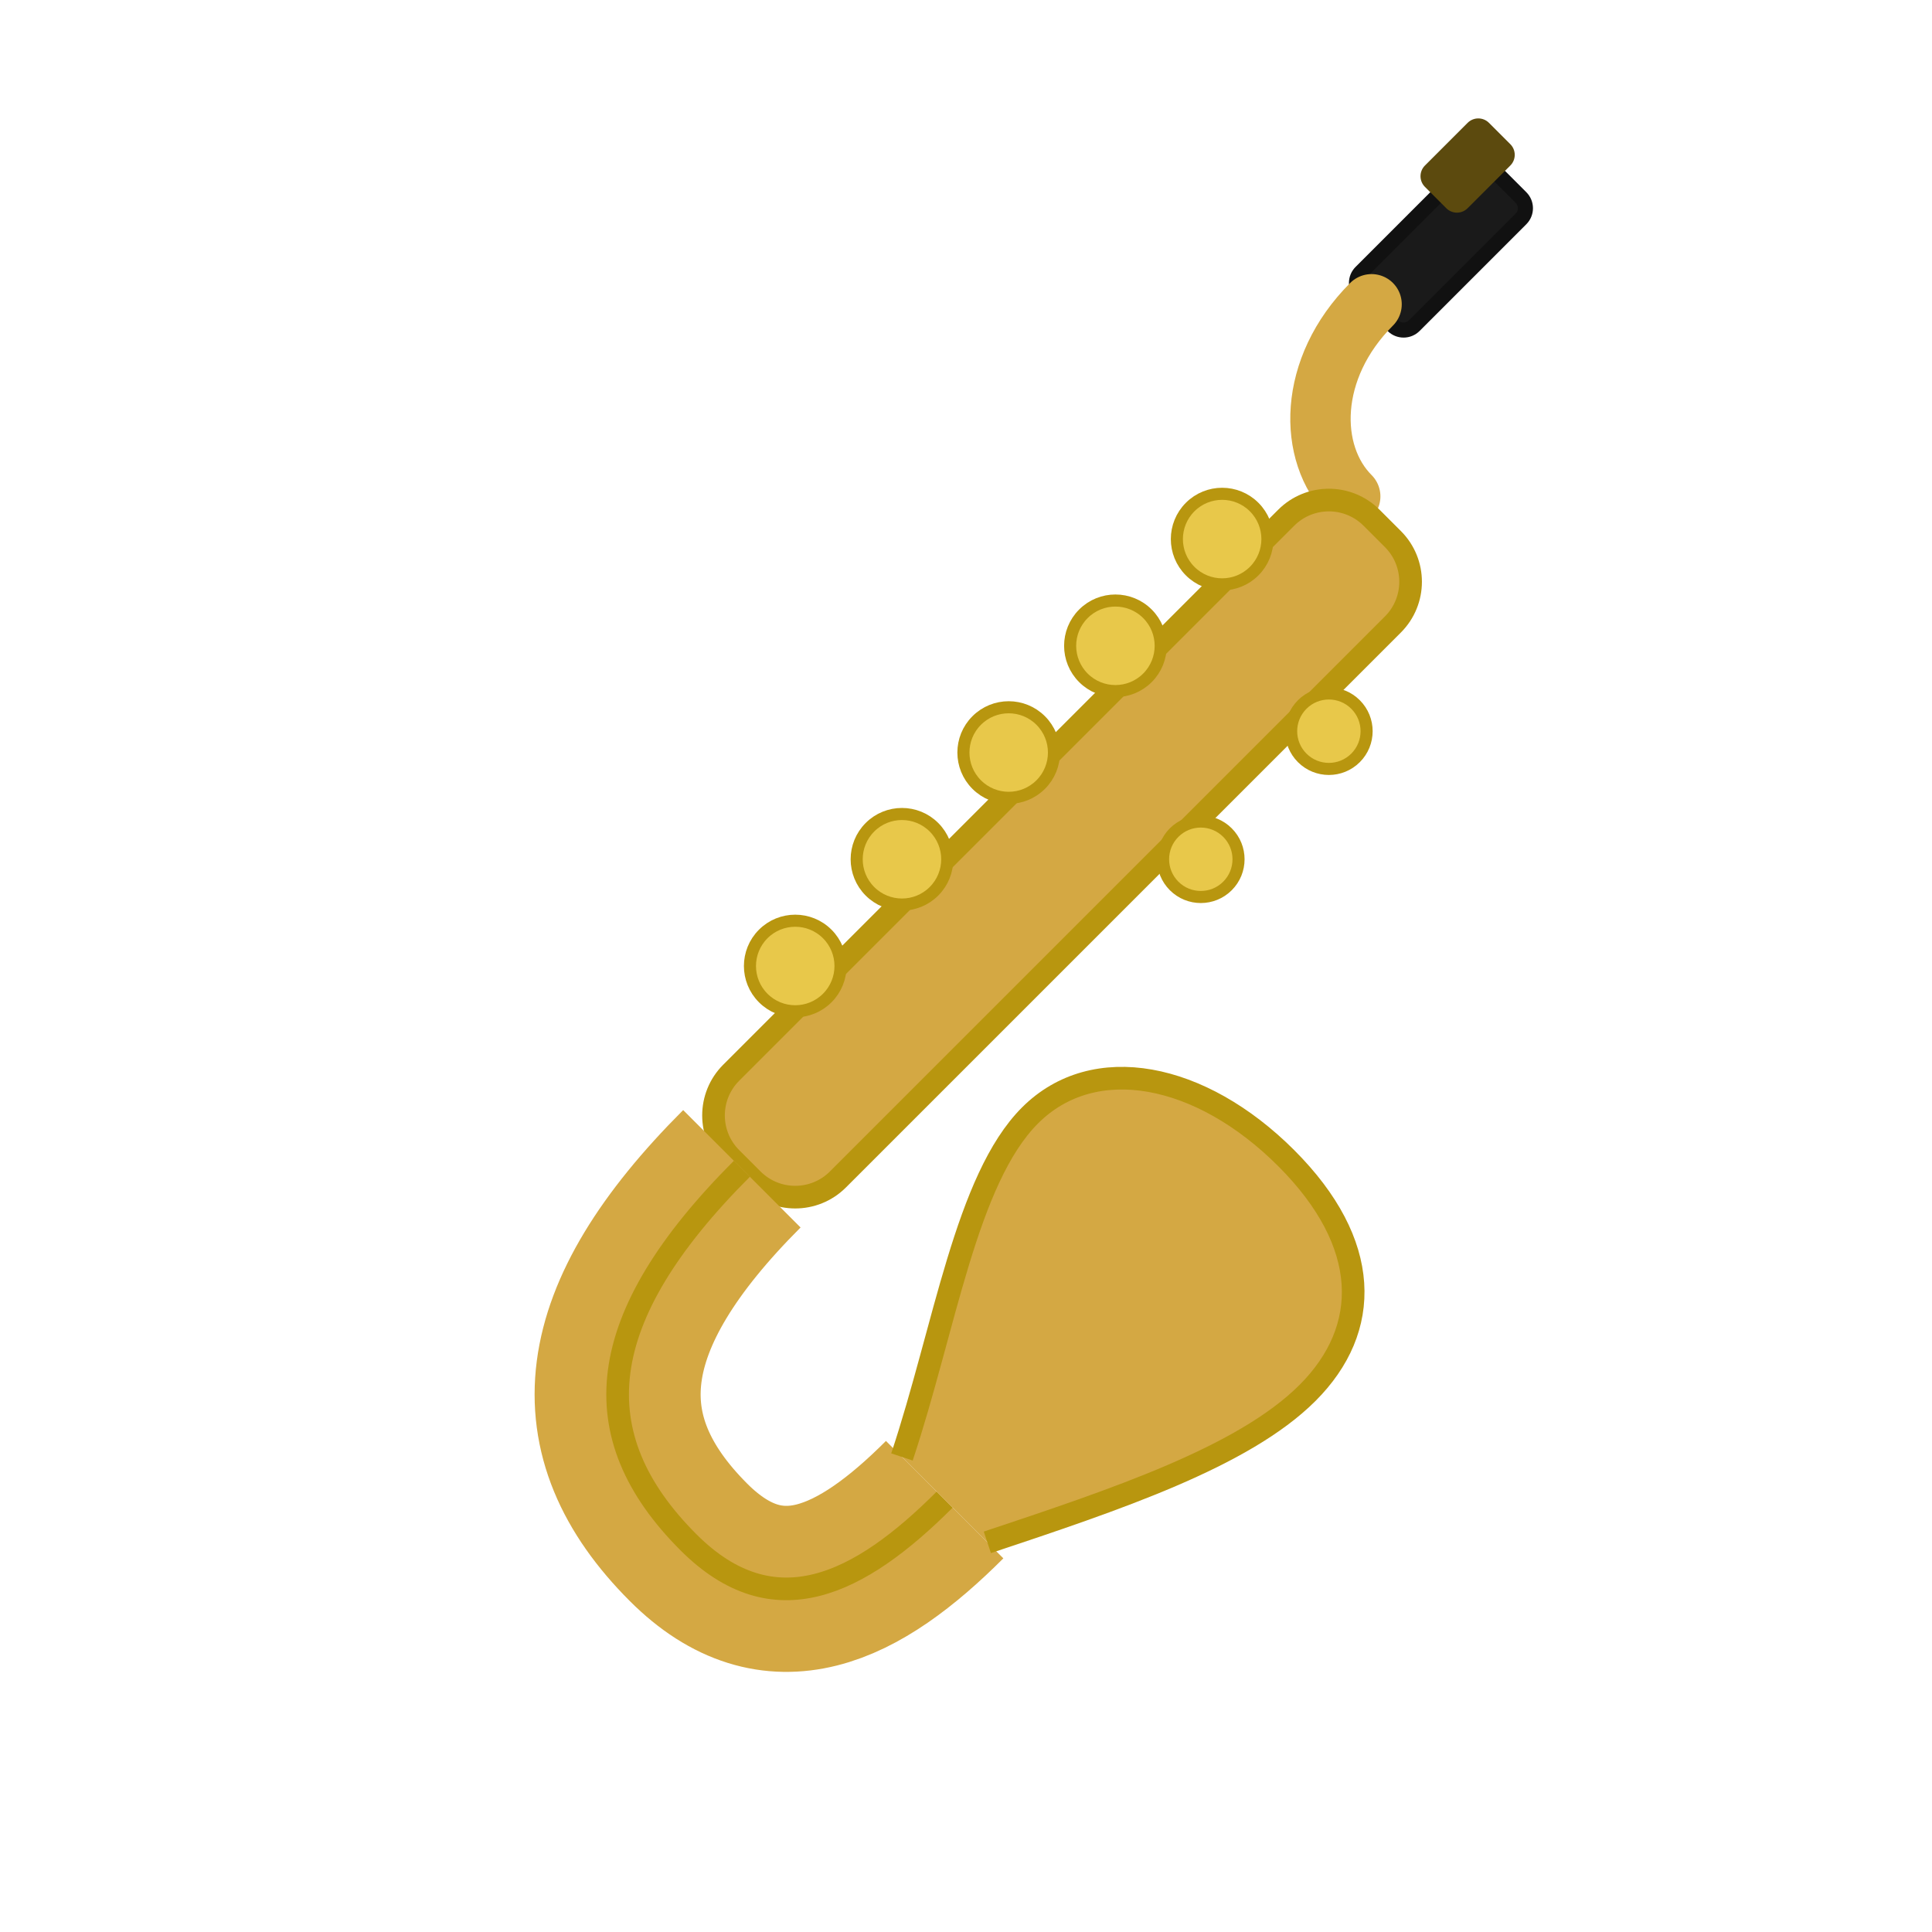
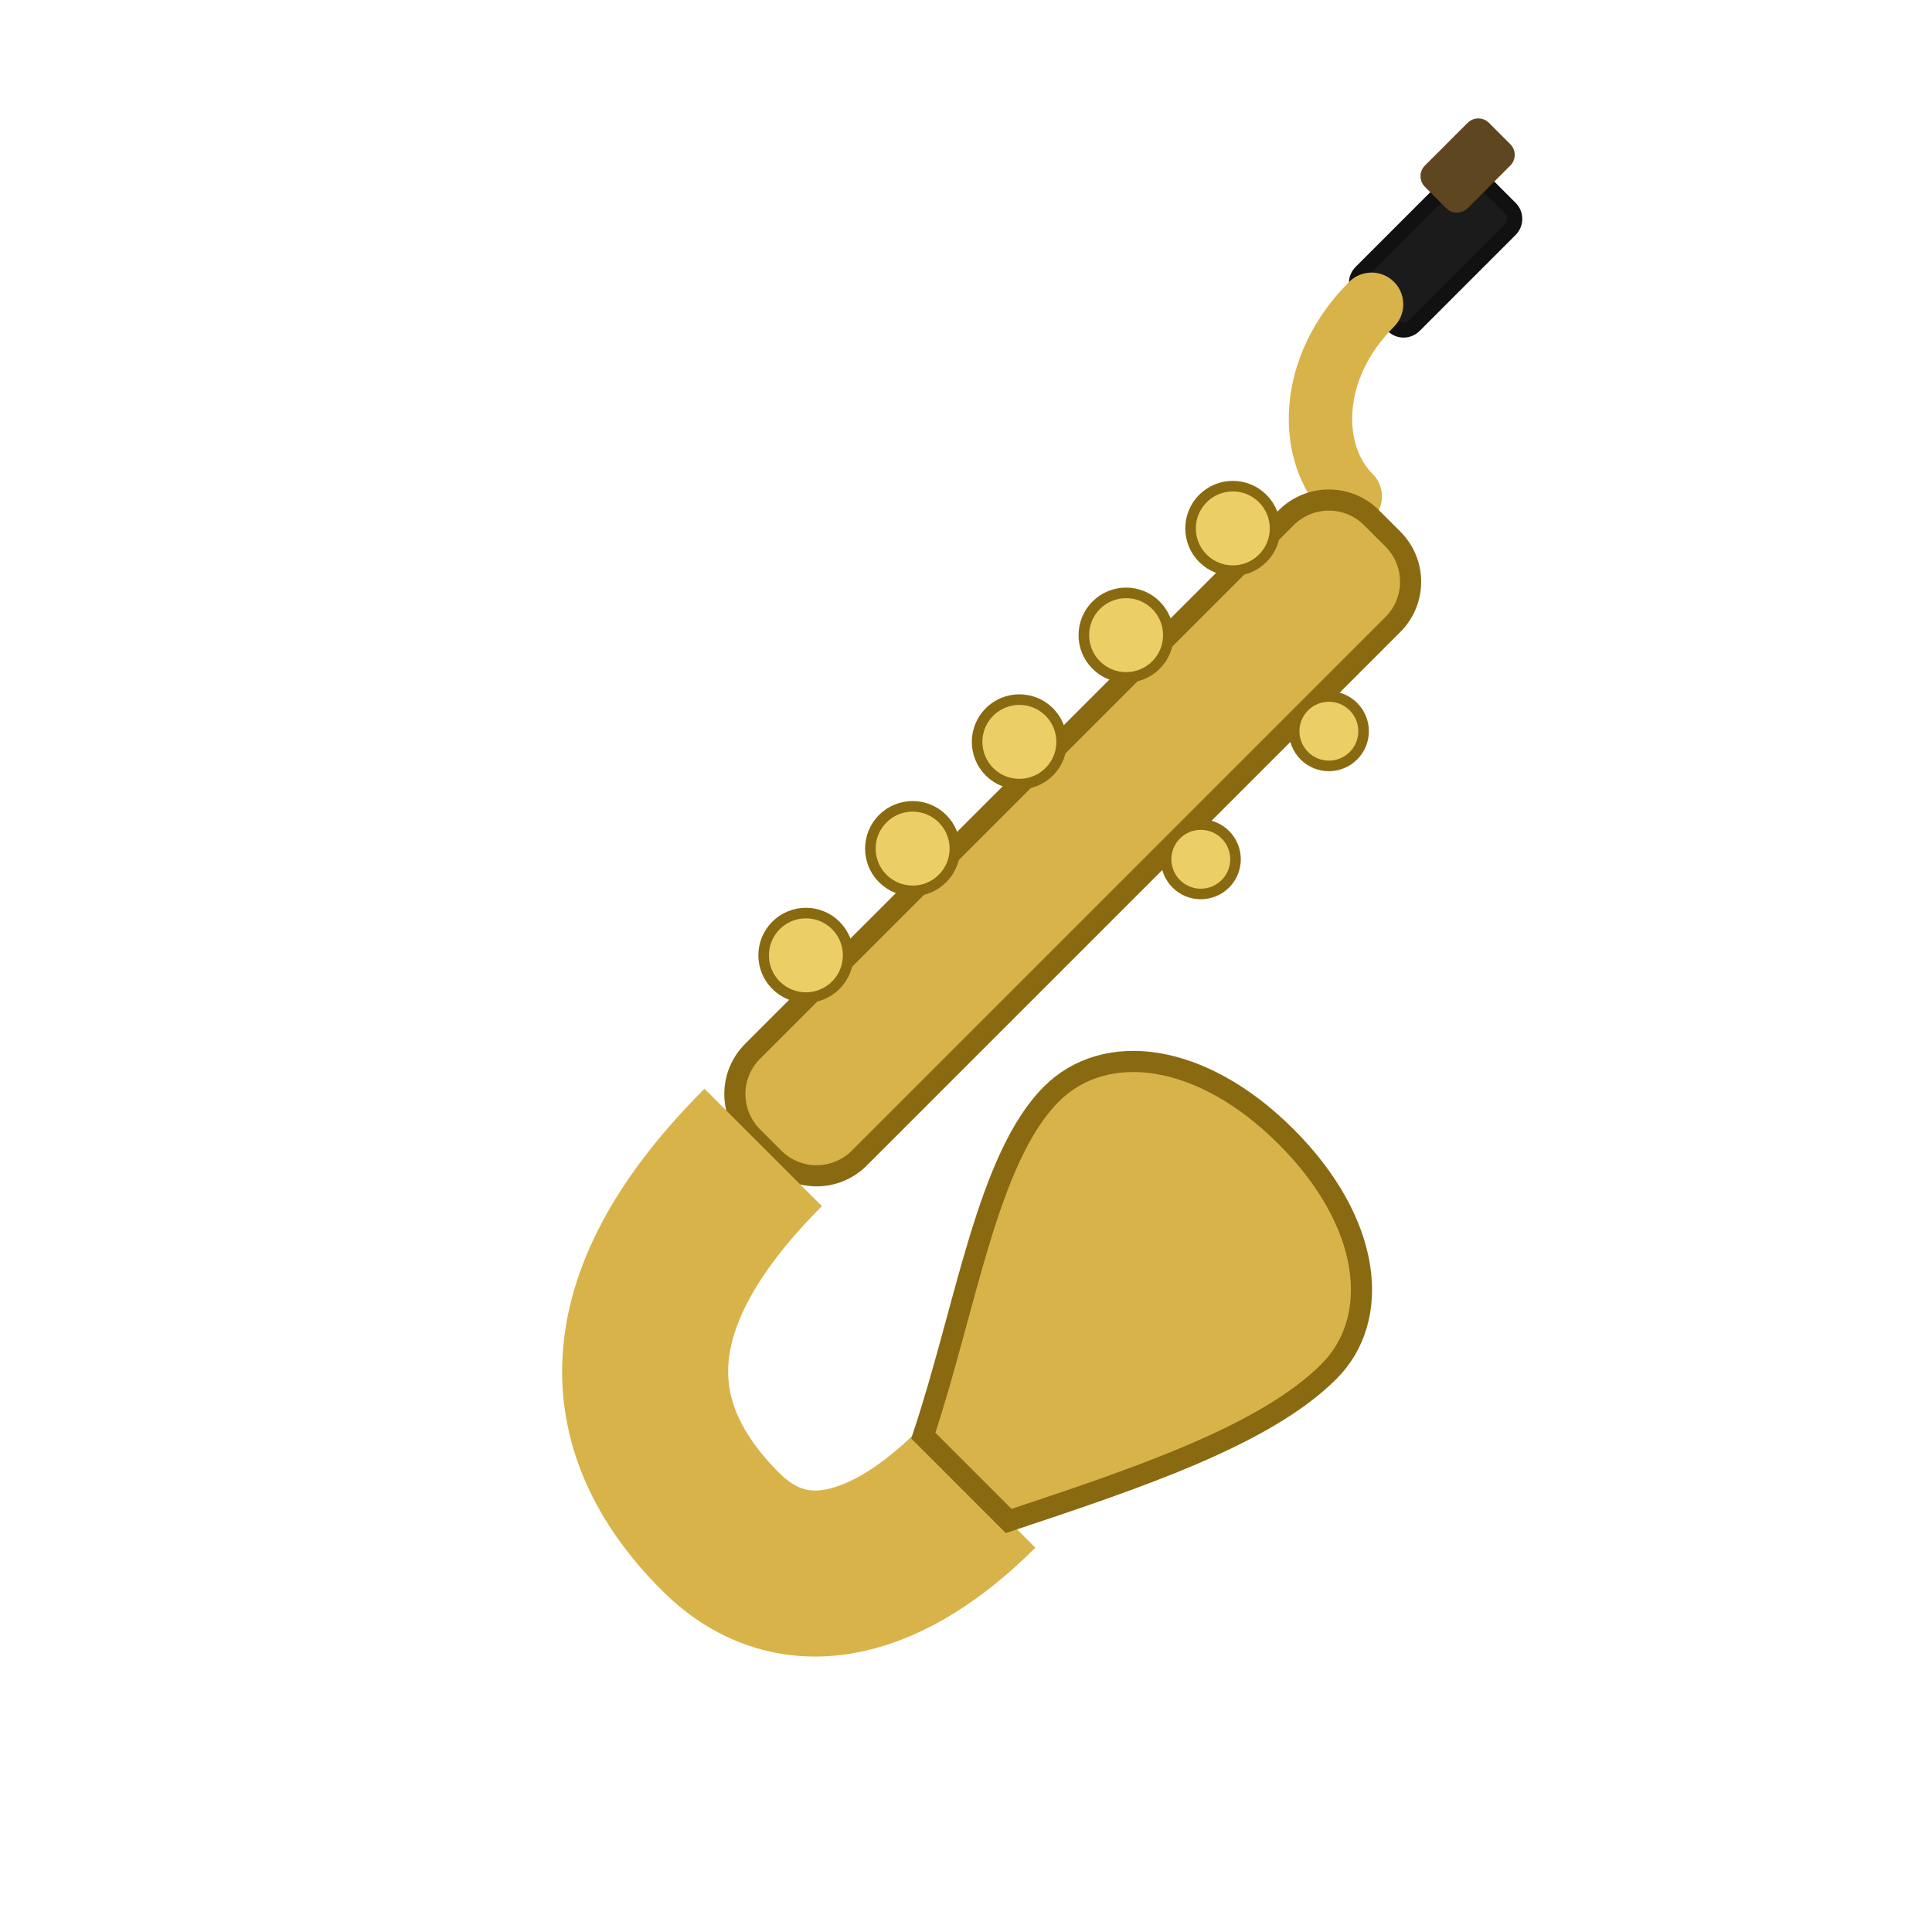
<svg xmlns="http://www.w3.org/2000/svg" viewBox="0 0 128 128" width="128" height="128">
-   <g transform="rotate(45, 64, 64)">
-     <rect x="50" y="2" width="5" height="12" rx="1" fill="#1A1A1A" stroke="#111" stroke-width="1" />
-     <rect x="48" y="0" width="4" height="6" rx="1" fill="#5C4A0E" />
-     <path d="M 52 14 C 52 20, 56 24, 60 24" fill="none" stroke="#D4A843" stroke-width="4" stroke-linecap="round" />
-     <rect x="58" y="24" width="10" height="60" rx="4" fill="#D4A843" stroke="#B8960F" stroke-width="1.5" />
-     <path d="M 63 84 C 63 98, 68 104, 78 104 C 86 104, 88 98, 88 90" fill="none" stroke="#D4A843" stroke-width="11" />
-     <path d="M 63 84 C 63 98, 68 104, 78 104 C 86 104, 88 98, 88 90" fill="none" stroke="#B8960F" stroke-width="1.5" />
-     <path d="       M 84 90       C 80 82, 74 74, 74 68       C 74 62, 80 58, 88 58       C 96 58, 100 62, 100 68       C 100 74, 96 82, 92 90     " fill="#D4A843" stroke="#B8960F" stroke-width="1.5" />
-     <circle cx="56" cy="32" r="3" fill="#E8C84A" stroke="#B8960F" stroke-width="0.8" />
-     <circle cx="56" cy="42" r="3" fill="#E8C84A" stroke="#B8960F" stroke-width="0.8" />
-     <circle cx="56" cy="52" r="3" fill="#E8C84A" stroke="#B8960F" stroke-width="0.8" />
-     <circle cx="56" cy="62" r="3" fill="#E8C84A" stroke="#B8960F" stroke-width="0.8" />
-     <circle cx="56" cy="72" r="3" fill="#E8C84A" stroke="#B8960F" stroke-width="0.8" />
-     <circle cx="70" cy="36" r="2.5" fill="#E8C84A" stroke="#B8960F" stroke-width="0.8" />
-     <circle cx="70" cy="48" r="2.5" fill="#E8C84A" stroke="#B8960F" stroke-width="0.8" />
+   <g transform="rotate(45,64,64)">
+     <rect x="50" y="3" width="5" height="11" rx="1" fill="#1B1B1B" stroke="#111" />
+     <rect x="48" y="0" width="4" height="6" rx="1" fill="#5E4720" />
+     <path d="M52 14 C52 20,56 24,60 24" fill="none" stroke="#D8B34A" stroke-width="4.2" stroke-linecap="round" />
+     <rect x="58" y="24" width="10" height="58" rx="4" fill="#D8B34A" stroke="#8A6A10" stroke-width="1.4" />
+     <path d="M63 82 C63 96,69 102,79 102 C86 102,89 96,89 88" fill="none" stroke="#D8B34A" stroke-width="11" />
+     <path d="M84 88 C80 80,74 72,74 66 C74 61,79 57,87 57 C95 57,100 61,100 66 C100 72,96 80,92 88 Z" fill="#D8B34A" stroke="#8A6A10" stroke-width="1.4" />
+     <g fill="#ECCE67" stroke="#8A6A10" stroke-width="0.7">
+       <circle cx="56" cy="31" r="2.8" />
+       <circle cx="56" cy="41" r="2.8" />
+       <circle cx="56" cy="51" r="2.8" />
+       <circle cx="56" cy="61" r="2.8" />
+       <circle cx="56" cy="71" r="2.8" />
+       <circle cx="70" cy="36" r="2.3" />
+       <circle cx="70" cy="48" r="2.3" />
+     </g>
  </g>
</svg>
